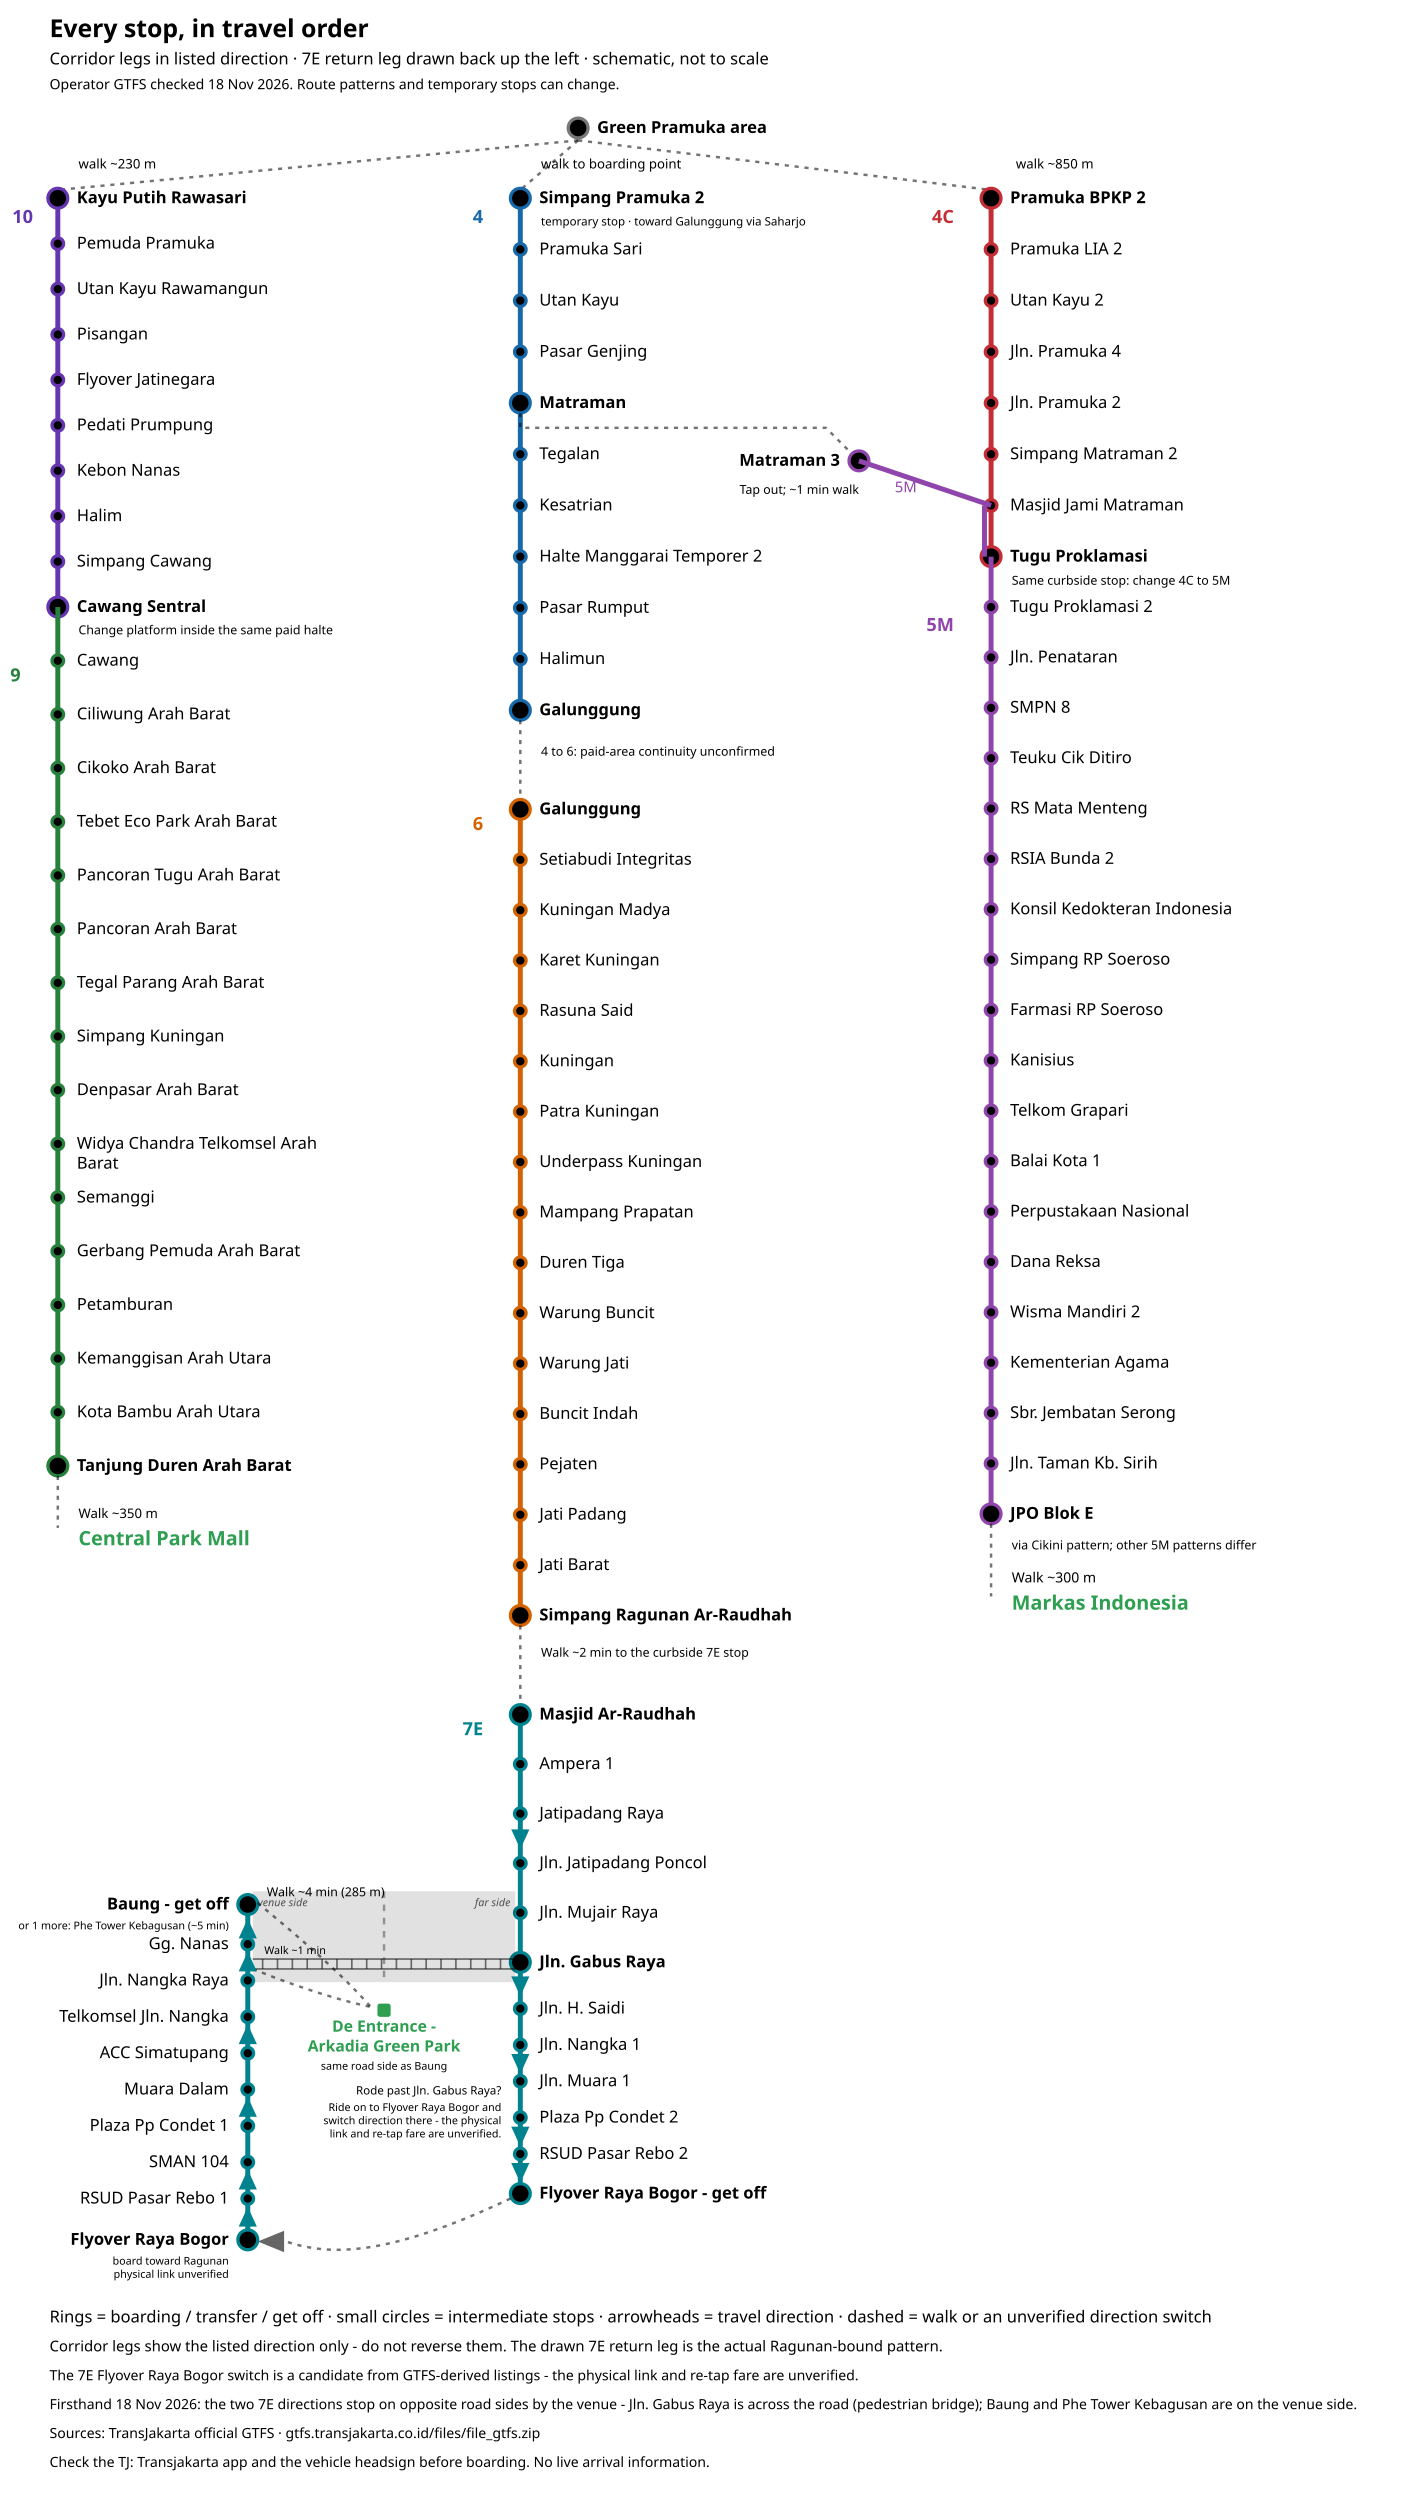
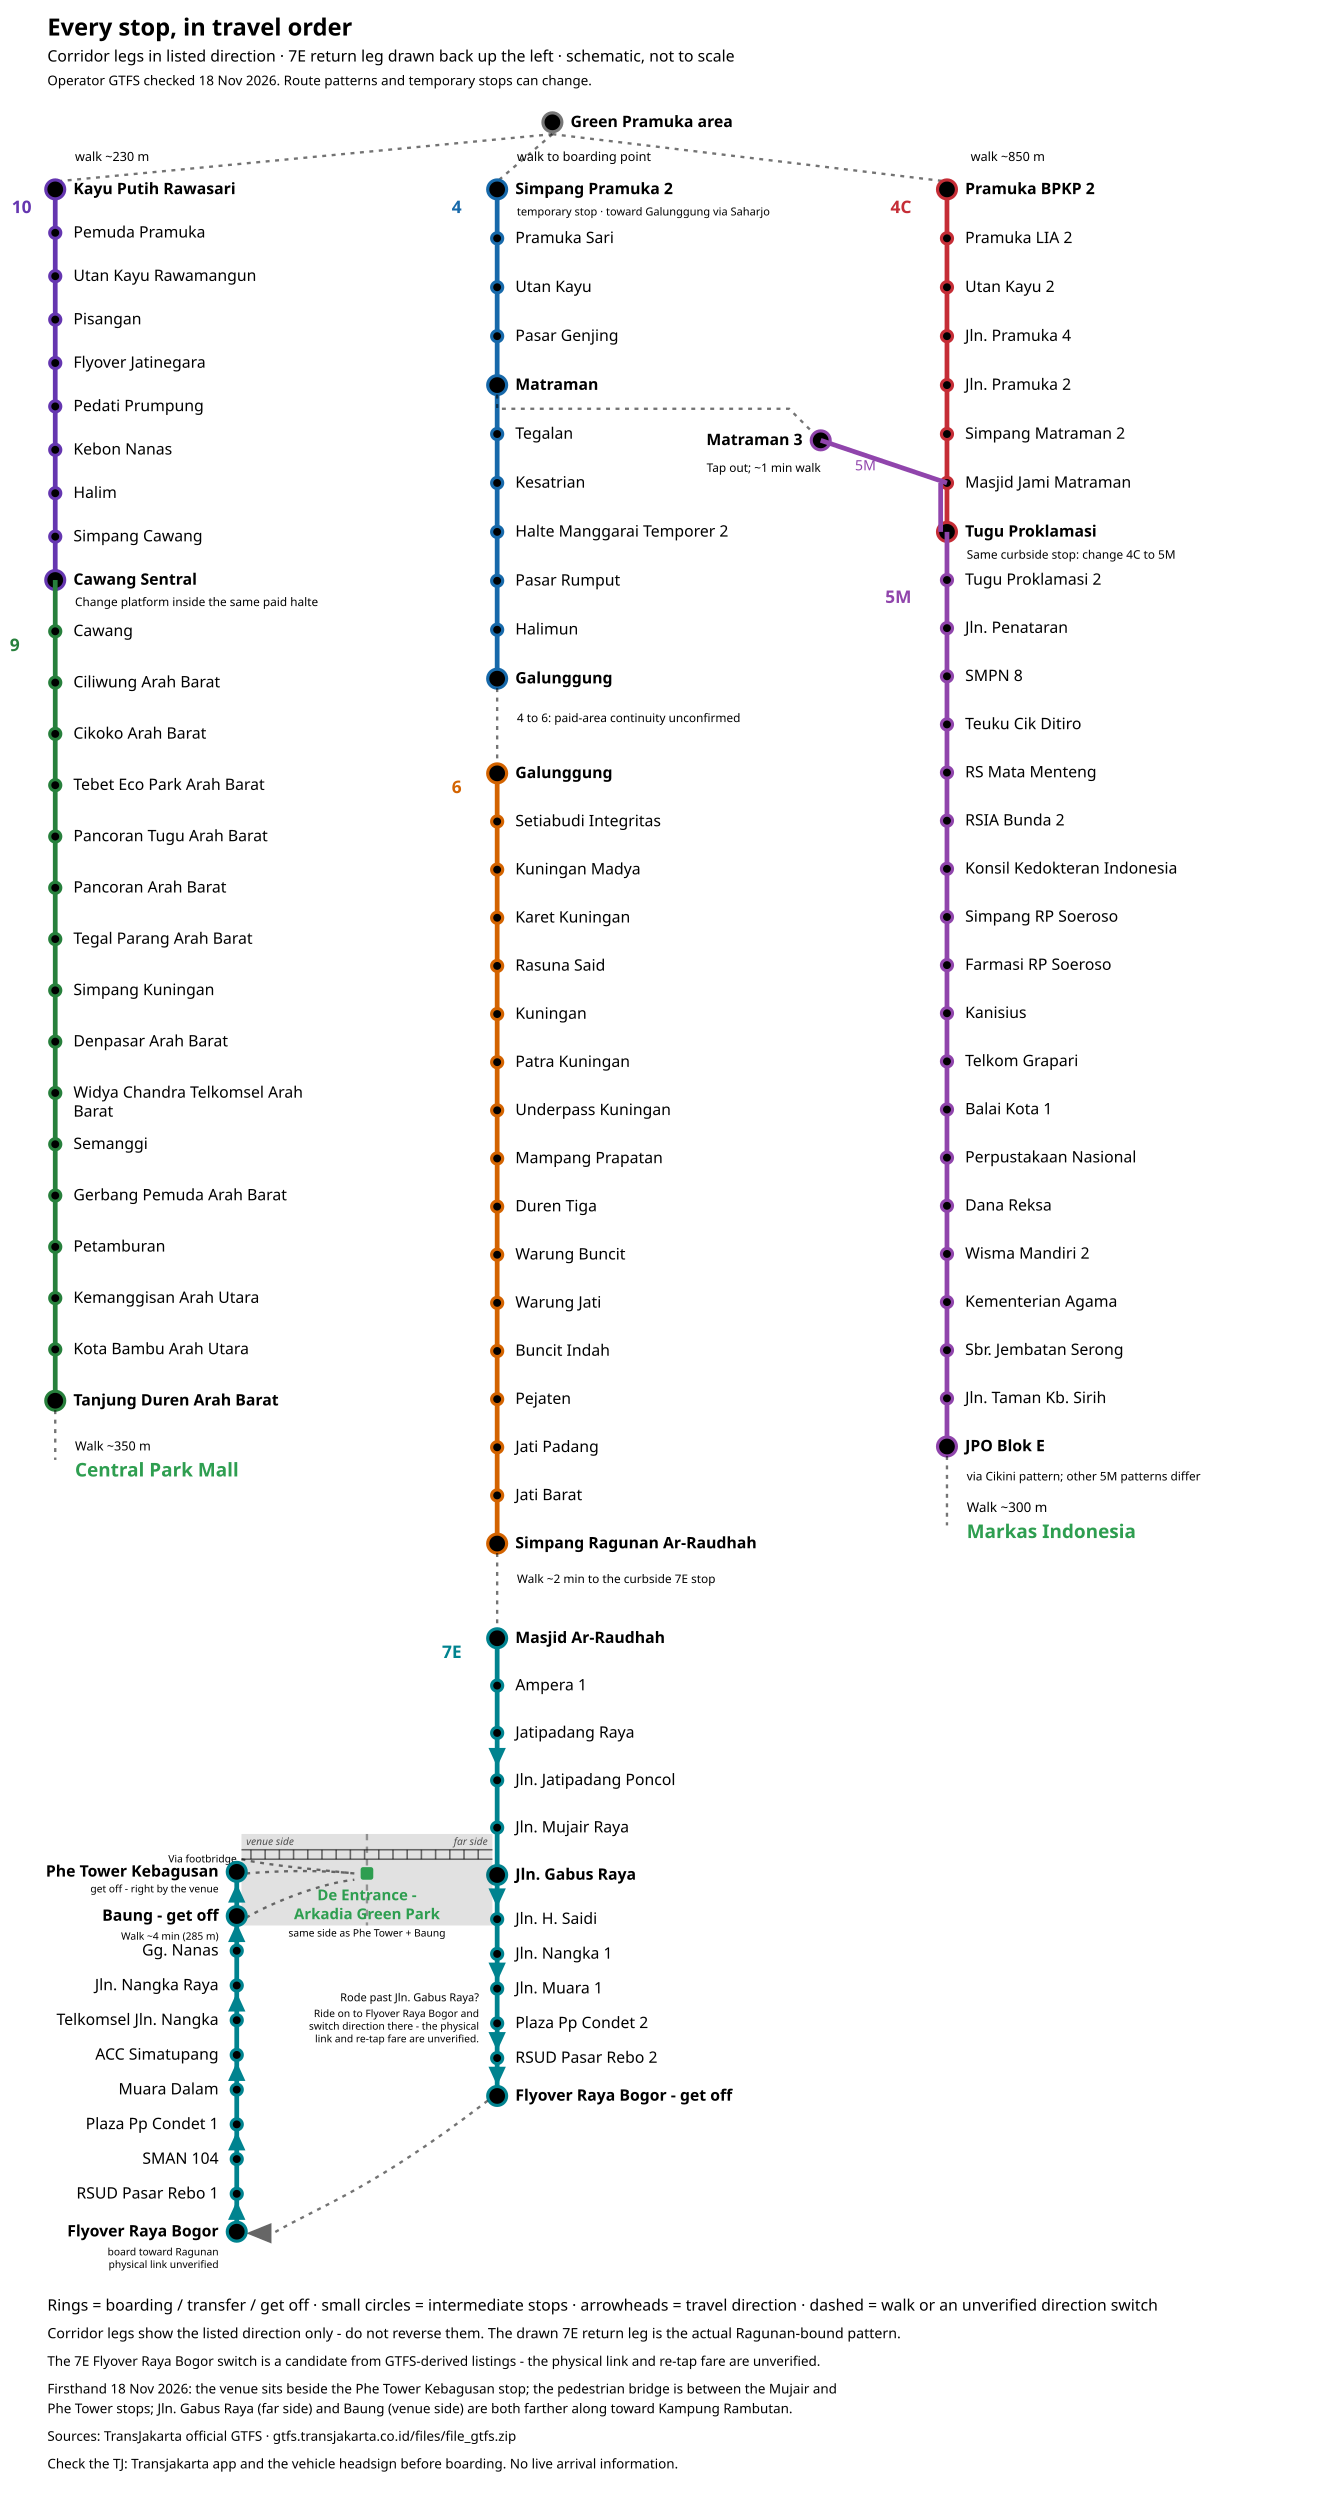
- <svg xmlns="http://www.w3.org/2000/svg" viewBox="0 0 1700 3027" role="img" aria-labelledby="all-stops-title all-stops-desc" font-family="system-ui, sans-serif">
+ <svg xmlns="http://www.w3.org/2000/svg" viewBox="0 0 1700 3168" role="img" aria-labelledby="all-stops-title all-stops-desc" font-family="system-ui, sans-serif">
  <text x="60" y="45" font-size="30" fill="currentColor" text-anchor="start" font-weight="600">Every stop, in travel order</text>
  <text x="60" y="78" font-size="20" fill="currentColor" text-anchor="start" font-weight="normal">Corridor legs in listed direction · 7E return leg drawn back up the left · schematic, not to scale</text>
  <text x="60" y="108" font-size="17" fill="currentColor" text-anchor="start" font-weight="normal">Operator GTFS checked 18 Nov 2026. Route patterns and temporary stops can change.</text>
  <circle cx="700" cy="155" r="12" fill="Canvas" stroke="#777" stroke-width="4" />
  <text x="723" y="161" font-size="20" fill="currentColor" text-anchor="start" font-weight="600">Green Pramuka area</text>
  <path d="M 700 170 L 70 230" fill="none" stroke="currentColor" opacity=".55" stroke-width="3" stroke-dasharray="5 7" />
  <path d="M 700 170 L 630 230" fill="none" stroke="currentColor" opacity=".55" stroke-width="3" stroke-dasharray="5 7" />
  <path d="M 700 170 L 1200 230" fill="none" stroke="currentColor" opacity=".55" stroke-width="3" stroke-dasharray="5 7" />
  <text x="95" y="204" font-size="16" fill="currentColor" text-anchor="start" font-weight="normal">walk ~230 m</text>
  <text x="655" y="204" font-size="16" fill="currentColor" text-anchor="start" font-weight="normal">walk to boarding point</text>
  <text x="1230" y="204" font-size="16" fill="currentColor" text-anchor="start" font-weight="normal">walk ~850 m</text>
  <text x="40" y="270" font-size="22" fill="#6536b0" text-anchor="end" font-weight="600">10</text>
  <path d="M 70 240 L 70 735" fill="none" stroke="#6536b0" stroke-width="6" />
  <circle cx="70" cy="240" r="12" fill="Canvas" stroke="#6536b0" stroke-width="4" />
  <text x="93" y="246" font-size="20" fill="currentColor" text-anchor="start" font-weight="600">Kayu Putih Rawasari</text>
  <circle cx="70" cy="295" r="7" fill="Canvas" stroke="#6536b0" stroke-width="4" />
  <text x="93" y="301" font-size="20" fill="currentColor" text-anchor="start" font-weight="normal">Pemuda Pramuka</text>
  <circle cx="70" cy="350" r="7" fill="Canvas" stroke="#6536b0" stroke-width="4" />
  <text x="93" y="356" font-size="20" fill="currentColor" text-anchor="start" font-weight="normal">Utan Kayu Rawamangun</text>
  <circle cx="70" cy="405" r="7" fill="Canvas" stroke="#6536b0" stroke-width="4" />
  <text x="93" y="411" font-size="20" fill="currentColor" text-anchor="start" font-weight="normal">Pisangan</text>
  <circle cx="70" cy="460" r="7" fill="Canvas" stroke="#6536b0" stroke-width="4" />
  <text x="93" y="466" font-size="20" fill="currentColor" text-anchor="start" font-weight="normal">Flyover Jatinegara</text>
  <circle cx="70" cy="515" r="7" fill="Canvas" stroke="#6536b0" stroke-width="4" />
  <text x="93" y="521" font-size="20" fill="currentColor" text-anchor="start" font-weight="normal">Pedati Prumpung</text>
  <circle cx="70" cy="570" r="7" fill="Canvas" stroke="#6536b0" stroke-width="4" />
  <text x="93" y="576" font-size="20" fill="currentColor" text-anchor="start" font-weight="normal">Kebon Nanas</text>
  <circle cx="70" cy="625" r="7" fill="Canvas" stroke="#6536b0" stroke-width="4" />
  <text x="93" y="631" font-size="20" fill="currentColor" text-anchor="start" font-weight="normal">Halim</text>
  <circle cx="70" cy="680" r="7" fill="Canvas" stroke="#6536b0" stroke-width="4" />
  <text x="93" y="686" font-size="20" fill="currentColor" text-anchor="start" font-weight="normal">Simpang Cawang</text>
  <circle cx="70" cy="735" r="12" fill="Canvas" stroke="#6536b0" stroke-width="4" />
  <text x="93" y="741" font-size="20" fill="currentColor" text-anchor="start" font-weight="600">Cawang Sentral</text>
  <text x="95" y="768" font-size="15" fill="currentColor" text-anchor="start" font-weight="normal">Change platform inside the same paid halte</text>
  <text x="25" y="825" font-size="22" fill="#27803c" text-anchor="end" font-weight="600">9</text>
  <path d="M 70 735 L 70 1775" fill="none" stroke="#27803c" stroke-width="6" />
  <circle cx="70" cy="800" r="7" fill="Canvas" stroke="#27803c" stroke-width="4" />
  <text x="93" y="806" font-size="20" fill="currentColor" text-anchor="start" font-weight="normal">Cawang</text>
  <circle cx="70" cy="865" r="7" fill="Canvas" stroke="#27803c" stroke-width="4" />
  <text x="93" y="871" font-size="20" fill="currentColor" text-anchor="start" font-weight="normal">Ciliwung Arah Barat</text>
  <circle cx="70" cy="930" r="7" fill="Canvas" stroke="#27803c" stroke-width="4" />
  <text x="93" y="936" font-size="20" fill="currentColor" text-anchor="start" font-weight="normal">Cikoko Arah Barat</text>
  <circle cx="70" cy="995" r="7" fill="Canvas" stroke="#27803c" stroke-width="4" />
  <text x="93" y="1001" font-size="20" fill="currentColor" text-anchor="start" font-weight="normal">Tebet Eco Park Arah Barat</text>
  <circle cx="70" cy="1060" r="7" fill="Canvas" stroke="#27803c" stroke-width="4" />
  <text x="93" y="1066" font-size="20" fill="currentColor" text-anchor="start" font-weight="normal">Pancoran Tugu Arah Barat</text>
  <circle cx="70" cy="1125" r="7" fill="Canvas" stroke="#27803c" stroke-width="4" />
  <text x="93" y="1131" font-size="20" fill="currentColor" text-anchor="start" font-weight="normal">Pancoran Arah Barat</text>
  <circle cx="70" cy="1190" r="7" fill="Canvas" stroke="#27803c" stroke-width="4" />
  <text x="93" y="1196" font-size="20" fill="currentColor" text-anchor="start" font-weight="normal">Tegal Parang Arah Barat</text>
  <circle cx="70" cy="1255" r="7" fill="Canvas" stroke="#27803c" stroke-width="4" />
  <text x="93" y="1261" font-size="20" fill="currentColor" text-anchor="start" font-weight="normal">Simpang Kuningan</text>
  <circle cx="70" cy="1320" r="7" fill="Canvas" stroke="#27803c" stroke-width="4" />
  <text x="93" y="1326" font-size="20" fill="currentColor" text-anchor="start" font-weight="normal">Denpasar Arah Barat</text>
  <circle cx="70" cy="1385" r="7" fill="Canvas" stroke="#27803c" stroke-width="4" />
  <text x="93" y="1391" font-size="20" fill="currentColor" text-anchor="start" font-weight="normal">Widya Chandra Telkomsel Arah</text>
  <text x="93" y="1415" font-size="20" fill="currentColor" text-anchor="start" font-weight="normal">Barat</text>
  <circle cx="70" cy="1450" r="7" fill="Canvas" stroke="#27803c" stroke-width="4" />
  <text x="93" y="1456" font-size="20" fill="currentColor" text-anchor="start" font-weight="normal">Semanggi</text>
  <circle cx="70" cy="1515" r="7" fill="Canvas" stroke="#27803c" stroke-width="4" />
  <text x="93" y="1521" font-size="20" fill="currentColor" text-anchor="start" font-weight="normal">Gerbang Pemuda Arah Barat</text>
  <circle cx="70" cy="1580" r="7" fill="Canvas" stroke="#27803c" stroke-width="4" />
  <text x="93" y="1586" font-size="20" fill="currentColor" text-anchor="start" font-weight="normal">Petamburan</text>
  <circle cx="70" cy="1645" r="7" fill="Canvas" stroke="#27803c" stroke-width="4" />
  <text x="93" y="1651" font-size="20" fill="currentColor" text-anchor="start" font-weight="normal">Kemanggisan Arah Utara</text>
  <circle cx="70" cy="1710" r="7" fill="Canvas" stroke="#27803c" stroke-width="4" />
  <text x="93" y="1716" font-size="20" fill="currentColor" text-anchor="start" font-weight="normal">Kota Bambu Arah Utara</text>
  <circle cx="70" cy="1775" r="12" fill="Canvas" stroke="#27803c" stroke-width="4" />
  <text x="93" y="1781" font-size="20" fill="currentColor" text-anchor="start" font-weight="600">Tanjung Duren Arah Barat</text>
  <path d="M 70 1787 L 70 1850" fill="none" stroke="currentColor" opacity=".55" stroke-width="3" stroke-dasharray="5 7" />
  <text x="95" y="1838" font-size="16" fill="currentColor" text-anchor="start" font-weight="normal">Walk ~350 m</text>
  <text x="95" y="1871" font-size="24" fill="#2e9e50" text-anchor="start" font-weight="600">Central Park Mall</text>
  <text x="585" y="270" font-size="22" fill="#1769aa" text-anchor="end" font-weight="600">4</text>
  <path d="M 630 240 L 630 860" fill="none" stroke="#1769aa" stroke-width="6" />
  <circle cx="630" cy="240" r="12" fill="Canvas" stroke="#1769aa" stroke-width="4" />
  <text x="653" y="246" font-size="20" fill="currentColor" text-anchor="start" font-weight="600">Simpang Pramuka 2</text>
  <circle cx="630" cy="302" r="7" fill="Canvas" stroke="#1769aa" stroke-width="4" />
  <text x="653" y="308" font-size="20" fill="currentColor" text-anchor="start" font-weight="normal">Pramuka Sari</text>
  <circle cx="630" cy="364" r="7" fill="Canvas" stroke="#1769aa" stroke-width="4" />
  <text x="653" y="370" font-size="20" fill="currentColor" text-anchor="start" font-weight="normal">Utan Kayu</text>
  <circle cx="630" cy="426" r="7" fill="Canvas" stroke="#1769aa" stroke-width="4" />
  <text x="653" y="432" font-size="20" fill="currentColor" text-anchor="start" font-weight="normal">Pasar Genjing</text>
  <circle cx="630" cy="488" r="12" fill="Canvas" stroke="#1769aa" stroke-width="4" />
  <text x="653" y="494" font-size="20" fill="currentColor" text-anchor="start" font-weight="600">Matraman</text>
  <circle cx="630" cy="550" r="7" fill="Canvas" stroke="#1769aa" stroke-width="4" />
  <text x="653" y="556" font-size="20" fill="currentColor" text-anchor="start" font-weight="normal">Tegalan</text>
  <circle cx="630" cy="612" r="7" fill="Canvas" stroke="#1769aa" stroke-width="4" />
  <text x="653" y="618" font-size="20" fill="currentColor" text-anchor="start" font-weight="normal">Kesatrian</text>
  <circle cx="630" cy="674" r="7" fill="Canvas" stroke="#1769aa" stroke-width="4" />
  <text x="653" y="680" font-size="20" fill="currentColor" text-anchor="start" font-weight="normal">Halte Manggarai Temporer 2</text>
  <circle cx="630" cy="736" r="7" fill="Canvas" stroke="#1769aa" stroke-width="4" />
  <text x="653" y="742" font-size="20" fill="currentColor" text-anchor="start" font-weight="normal">Pasar Rumput</text>
  <circle cx="630" cy="798" r="7" fill="Canvas" stroke="#1769aa" stroke-width="4" />
  <text x="653" y="804" font-size="20" fill="currentColor" text-anchor="start" font-weight="normal">Halimun</text>
  <circle cx="630" cy="860" r="12" fill="Canvas" stroke="#1769aa" stroke-width="4" />
  <text x="653" y="866" font-size="20" fill="currentColor" text-anchor="start" font-weight="600">Galunggung</text>
  <text x="655" y="273" font-size="14" fill="currentColor" text-anchor="start" font-weight="normal">temporary stop · toward Galunggung via Saharjo</text>
  <path d="M 630 500 L 630 518 L 1000 518 L 1040 558" fill="none" stroke="currentColor" opacity=".55" stroke-width="3" stroke-dasharray="5 7" />
  <circle cx="1040" cy="558" r="12" fill="Canvas" stroke="#9045ac" stroke-width="4" />
  <text x="1017" y="564" font-size="20" fill="currentColor" text-anchor="end" font-weight="600">Matraman 3</text>
  <text x="1040" y="598" font-size="15" fill="currentColor" text-anchor="end" font-weight="normal">Tap out; ~1 min walk</text>
  <path d="M 630 872 L 630 970" fill="none" stroke="currentColor" opacity=".55" stroke-width="3" stroke-dasharray="5 7" />
  <text x="655" y="915" font-size="15" fill="currentColor" text-anchor="start" font-weight="normal">4 to 6: paid-area continuity unconfirmed</text>
  <text x="585" y="1005" font-size="22" fill="#d36300" text-anchor="end" font-weight="600">6</text>
  <path d="M 630 980 L 630 1956" fill="none" stroke="#d36300" stroke-width="6" />
  <circle cx="630" cy="980" r="12" fill="Canvas" stroke="#d36300" stroke-width="4" />
  <text x="653" y="986" font-size="20" fill="currentColor" text-anchor="start" font-weight="600">Galunggung</text>
  <circle cx="630" cy="1041" r="7" fill="Canvas" stroke="#d36300" stroke-width="4" />
  <text x="653" y="1047" font-size="20" fill="currentColor" text-anchor="start" font-weight="normal">Setiabudi Integritas</text>
  <circle cx="630" cy="1102" r="7" fill="Canvas" stroke="#d36300" stroke-width="4" />
  <text x="653" y="1108" font-size="20" fill="currentColor" text-anchor="start" font-weight="normal">Kuningan Madya</text>
  <circle cx="630" cy="1163" r="7" fill="Canvas" stroke="#d36300" stroke-width="4" />
  <text x="653" y="1169" font-size="20" fill="currentColor" text-anchor="start" font-weight="normal">Karet Kuningan</text>
  <circle cx="630" cy="1224" r="7" fill="Canvas" stroke="#d36300" stroke-width="4" />
  <text x="653" y="1230" font-size="20" fill="currentColor" text-anchor="start" font-weight="normal">Rasuna Said</text>
  <circle cx="630" cy="1285" r="7" fill="Canvas" stroke="#d36300" stroke-width="4" />
  <text x="653" y="1291" font-size="20" fill="currentColor" text-anchor="start" font-weight="normal">Kuningan</text>
  <circle cx="630" cy="1346" r="7" fill="Canvas" stroke="#d36300" stroke-width="4" />
  <text x="653" y="1352" font-size="20" fill="currentColor" text-anchor="start" font-weight="normal">Patra Kuningan</text>
  <circle cx="630" cy="1407" r="7" fill="Canvas" stroke="#d36300" stroke-width="4" />
  <text x="653" y="1413" font-size="20" fill="currentColor" text-anchor="start" font-weight="normal">Underpass Kuningan</text>
  <circle cx="630" cy="1468" r="7" fill="Canvas" stroke="#d36300" stroke-width="4" />
  <text x="653" y="1474" font-size="20" fill="currentColor" text-anchor="start" font-weight="normal">Mampang Prapatan</text>
  <circle cx="630" cy="1529" r="7" fill="Canvas" stroke="#d36300" stroke-width="4" />
  <text x="653" y="1535" font-size="20" fill="currentColor" text-anchor="start" font-weight="normal">Duren Tiga</text>
  <circle cx="630" cy="1590" r="7" fill="Canvas" stroke="#d36300" stroke-width="4" />
  <text x="653" y="1596" font-size="20" fill="currentColor" text-anchor="start" font-weight="normal">Warung Buncit</text>
  <circle cx="630" cy="1651" r="7" fill="Canvas" stroke="#d36300" stroke-width="4" />
  <text x="653" y="1657" font-size="20" fill="currentColor" text-anchor="start" font-weight="normal">Warung Jati</text>
  <circle cx="630" cy="1712" r="7" fill="Canvas" stroke="#d36300" stroke-width="4" />
  <text x="653" y="1718" font-size="20" fill="currentColor" text-anchor="start" font-weight="normal">Buncit Indah</text>
  <circle cx="630" cy="1773" r="7" fill="Canvas" stroke="#d36300" stroke-width="4" />
  <text x="653" y="1779" font-size="20" fill="currentColor" text-anchor="start" font-weight="normal">Pejaten</text>
  <circle cx="630" cy="1834" r="7" fill="Canvas" stroke="#d36300" stroke-width="4" />
  <text x="653" y="1840" font-size="20" fill="currentColor" text-anchor="start" font-weight="normal">Jati Padang</text>
  <circle cx="630" cy="1895" r="7" fill="Canvas" stroke="#d36300" stroke-width="4" />
  <text x="653" y="1901" font-size="20" fill="currentColor" text-anchor="start" font-weight="normal">Jati Barat</text>
  <circle cx="630" cy="1956" r="12" fill="Canvas" stroke="#d36300" stroke-width="4" />
  <text x="653" y="1962" font-size="20" fill="currentColor" text-anchor="start" font-weight="600">Simpang Ragunan Ar-Raudhah</text>
  <path d="M 630 1968 L 630 2066" fill="none" stroke="currentColor" opacity=".55" stroke-width="3" stroke-dasharray="5 7" />
  <text x="655" y="2006" font-size="15" fill="currentColor" text-anchor="start" font-weight="normal">Walk ~2 min to the curbside 7E stop</text>
  <text x="585" y="2101" font-size="22" fill="#00838f" text-anchor="end" font-weight="600">7E</text>
  <path d="M 630 2076 L 630 2376" fill="none" stroke="#00838f" stroke-width="6" />
  <circle cx="630" cy="2076" r="12" fill="Canvas" stroke="#00838f" stroke-width="4" />
  <text x="653" y="2082" font-size="20" fill="currentColor" text-anchor="start" font-weight="600">Masjid Ar-Raudhah</text>
  <circle cx="630" cy="2136" r="7" fill="Canvas" stroke="#00838f" stroke-width="4" />
  <text x="653" y="2142" font-size="20" fill="currentColor" text-anchor="start" font-weight="normal">Ampera 1</text>
  <circle cx="630" cy="2196" r="7" fill="Canvas" stroke="#00838f" stroke-width="4" />
  <text x="653" y="2202" font-size="20" fill="currentColor" text-anchor="start" font-weight="normal">Jatipadang Raya</text>
  <circle cx="630" cy="2256" r="7" fill="Canvas" stroke="#00838f" stroke-width="4" />
  <text x="653" y="2262" font-size="20" fill="currentColor" text-anchor="start" font-weight="normal">Jln. Jatipadang Poncol</text>
  <circle cx="630" cy="2316" r="7" fill="Canvas" stroke="#00838f" stroke-width="4" />
  <text x="653" y="2322" font-size="20" fill="currentColor" text-anchor="start" font-weight="normal">Jln. Mujair Raya</text>
  <circle cx="630" cy="2376" r="12" fill="Canvas" stroke="#00838f" stroke-width="4" />
  <text x="653" y="2382" font-size="20" fill="currentColor" text-anchor="start" font-weight="600">Jln. Gabus Raya</text>
  <path d="M 630 2388 L 630 2644" fill="none" stroke="#00838f" stroke-width="6" />
-   <rect x="306" y="2290" width="318" height="110" fill="currentColor" opacity="0.12" />
-   <line x1="465" y1="2290" x2="465" y2="2400" stroke="currentColor" opacity="0.35" stroke-width="3" stroke-dasharray="8 8" />
-   <text x="312" y="2308" font-size="13" font-style="italic" opacity=".65" fill="currentColor" text-anchor="start">venue side</text>
-   <text x="618" y="2308" font-size="13" font-style="italic" opacity=".65" fill="currentColor" text-anchor="end">far side</text>
-   <line x1="306" y1="2372" x2="624" y2="2372" stroke="currentColor" opacity=".55" stroke-width="2" />
-   <line x1="306" y1="2384" x2="624" y2="2384" stroke="currentColor" opacity=".55" stroke-width="2" />
-   <line x1="318" y1="2372" x2="318" y2="2384" stroke="currentColor" opacity=".55" stroke-width="2" />
-   <line x1="336" y1="2372" x2="336" y2="2384" stroke="currentColor" opacity=".55" stroke-width="2" />
-   <line x1="354" y1="2372" x2="354" y2="2384" stroke="currentColor" opacity=".55" stroke-width="2" />
-   <line x1="372" y1="2372" x2="372" y2="2384" stroke="currentColor" opacity=".55" stroke-width="2" />
-   <line x1="390" y1="2372" x2="390" y2="2384" stroke="currentColor" opacity=".55" stroke-width="2" />
-   <line x1="408" y1="2372" x2="408" y2="2384" stroke="currentColor" opacity=".55" stroke-width="2" />
-   <line x1="426" y1="2372" x2="426" y2="2384" stroke="currentColor" opacity=".55" stroke-width="2" />
-   <line x1="444" y1="2372" x2="444" y2="2384" stroke="currentColor" opacity=".55" stroke-width="2" />
-   <line x1="462" y1="2372" x2="462" y2="2384" stroke="currentColor" opacity=".55" stroke-width="2" />
-   <line x1="480" y1="2372" x2="480" y2="2384" stroke="currentColor" opacity=".55" stroke-width="2" />
-   <line x1="498" y1="2372" x2="498" y2="2384" stroke="currentColor" opacity=".55" stroke-width="2" />
-   <line x1="516" y1="2372" x2="516" y2="2384" stroke="currentColor" opacity=".55" stroke-width="2" />
-   <line x1="534" y1="2372" x2="534" y2="2384" stroke="currentColor" opacity=".55" stroke-width="2" />
-   <line x1="552" y1="2372" x2="552" y2="2384" stroke="currentColor" opacity=".55" stroke-width="2" />
-   <line x1="570" y1="2372" x2="570" y2="2384" stroke="currentColor" opacity=".55" stroke-width="2" />
-   <line x1="588" y1="2372" x2="588" y2="2384" stroke="currentColor" opacity=".55" stroke-width="2" />
-   <line x1="606" y1="2372" x2="606" y2="2384" stroke="currentColor" opacity=".55" stroke-width="2" />
-   <rect x="457" y="2426" width="16" height="16" rx="3" fill="#2e9e50" />
-   <text x="465" y="2460" font-size="19" fill="#2e9e50" text-anchor="middle" font-weight="600">De Entrance -</text>
-   <text x="465" y="2484" font-size="19" fill="#2e9e50" text-anchor="middle" font-weight="600">Arkadia Green Park</text>
-   <text x="465" y="2506" font-size="13" fill="currentColor" text-anchor="middle" font-weight="normal">same road side as Baung</text>
-   <path d="M 306 2384 C 370 2410, 420 2424, 449 2430" fill="none" stroke="currentColor" opacity=".55" stroke-width="3" stroke-dasharray="5 7" />
-   <text x="320" y="2366" font-size="13" fill="currentColor" text-anchor="start" font-weight="normal">Walk ~1 min</text>
+   <rect x="306" y="2324" width="318" height="116" fill="currentColor" opacity="0.12" />
+   <line x1="465" y1="2324" x2="465" y2="2440" stroke="currentColor" opacity="0.35" stroke-width="3" stroke-dasharray="8 8" />
+   <text x="300" y="2360" font-size="13" fill="currentColor" text-anchor="end">Via footbridge</text>
+   <text x="618" y="2338" font-size="13" font-style="italic" opacity=".65" fill="currentColor" text-anchor="end">far side</text>
+   <text x="312" y="2338" font-size="13" font-style="italic" opacity=".65" fill="currentColor" text-anchor="start">venue side</text>
+   <line x1="306" y1="2344" x2="624" y2="2344" stroke="currentColor" opacity=".55" stroke-width="2" />
+   <line x1="306" y1="2356" x2="624" y2="2356" stroke="currentColor" opacity=".55" stroke-width="2" />
+   <line x1="318" y1="2344" x2="318" y2="2356" stroke="currentColor" opacity=".55" stroke-width="2" />
+   <line x1="336" y1="2344" x2="336" y2="2356" stroke="currentColor" opacity=".55" stroke-width="2" />
+   <line x1="354" y1="2344" x2="354" y2="2356" stroke="currentColor" opacity=".55" stroke-width="2" />
+   <line x1="372" y1="2344" x2="372" y2="2356" stroke="currentColor" opacity=".55" stroke-width="2" />
+   <line x1="390" y1="2344" x2="390" y2="2356" stroke="currentColor" opacity=".55" stroke-width="2" />
+   <line x1="408" y1="2344" x2="408" y2="2356" stroke="currentColor" opacity=".55" stroke-width="2" />
+   <line x1="426" y1="2344" x2="426" y2="2356" stroke="currentColor" opacity=".55" stroke-width="2" />
+   <line x1="444" y1="2344" x2="444" y2="2356" stroke="currentColor" opacity=".55" stroke-width="2" />
+   <line x1="462" y1="2344" x2="462" y2="2356" stroke="currentColor" opacity=".55" stroke-width="2" />
+   <line x1="480" y1="2344" x2="480" y2="2356" stroke="currentColor" opacity=".55" stroke-width="2" />
+   <line x1="498" y1="2344" x2="498" y2="2356" stroke="currentColor" opacity=".55" stroke-width="2" />
+   <line x1="516" y1="2344" x2="516" y2="2356" stroke="currentColor" opacity=".55" stroke-width="2" />
+   <line x1="534" y1="2344" x2="534" y2="2356" stroke="currentColor" opacity=".55" stroke-width="2" />
+   <line x1="552" y1="2344" x2="552" y2="2356" stroke="currentColor" opacity=".55" stroke-width="2" />
+   <line x1="570" y1="2344" x2="570" y2="2356" stroke="currentColor" opacity=".55" stroke-width="2" />
+   <line x1="588" y1="2344" x2="588" y2="2356" stroke="currentColor" opacity=".55" stroke-width="2" />
+   <line x1="606" y1="2344" x2="606" y2="2356" stroke="currentColor" opacity=".55" stroke-width="2" />
+   <rect x="457" y="2366" width="16" height="16" rx="3" fill="#2e9e50" />
+   <text x="465" y="2408" font-size="19" fill="#2e9e50" text-anchor="middle" font-weight="600">De Entrance -</text>
+   <text x="465" y="2432" font-size="19" fill="#2e9e50" text-anchor="middle" font-weight="600">Arkadia Green Park</text>
+   <text x="465" y="2454" font-size="13" fill="currentColor" text-anchor="middle" font-weight="normal">same side as Phe Tower + Baung</text>
+   <path d="M 306 2356 C 340 2364, 410 2370, 449 2374" fill="none" stroke="currentColor" opacity=".55" stroke-width="3" stroke-dasharray="5 7" />
+   <path d="M 312 2374 C 360 2370, 410 2370, 449 2374" fill="none" stroke="currentColor" opacity=".55" stroke-width="3" stroke-dasharray="5 7" />
+   <path d="M 312 2430 C 350 2408, 410 2386, 449 2382" fill="none" stroke="currentColor" opacity=".55" stroke-width="3" stroke-dasharray="5 7" />
  <circle cx="630" cy="2432" r="7" fill="Canvas" stroke="#00838f" stroke-width="4" />
  <text x="653" y="2438" font-size="20" fill="currentColor" text-anchor="start" font-weight="normal">Jln. H. Saidi</text>
  <circle cx="630" cy="2476" r="7" fill="Canvas" stroke="#00838f" stroke-width="4" />
  <text x="653" y="2482" font-size="20" fill="currentColor" text-anchor="start" font-weight="normal">Jln. Nangka 1</text>
  <circle cx="630" cy="2520" r="7" fill="Canvas" stroke="#00838f" stroke-width="4" />
  <text x="653" y="2526" font-size="20" fill="currentColor" text-anchor="start" font-weight="normal">Jln. Muara 1</text>
  <circle cx="630" cy="2564" r="7" fill="Canvas" stroke="#00838f" stroke-width="4" />
  <text x="653" y="2570" font-size="20" fill="currentColor" text-anchor="start" font-weight="normal">Plaza Pp Condet 2</text>
  <circle cx="630" cy="2608" r="7" fill="Canvas" stroke="#00838f" stroke-width="4" />
  <text x="653" y="2614" font-size="20" fill="currentColor" text-anchor="start" font-weight="normal">RSUD Pasar Rebo 2</text>
  <circle cx="630" cy="2656" r="12" fill="Canvas" stroke="#00838f" stroke-width="4" />
  <text x="653" y="2662" font-size="20" fill="currentColor" text-anchor="start" font-weight="600">Flyover Raya Bogor - get off</text>
  <text x="607" y="2536" font-size="14" fill="currentColor" text-anchor="end" font-weight="normal">Rode past Jln. Gabus Raya?</text>
  <text x="607" y="2556" font-size="13" fill="currentColor" text-anchor="end" font-weight="normal">Ride on to Flyover Raya Bogor and</text>
  <text x="607" y="2572" font-size="13" fill="currentColor" text-anchor="end" font-weight="normal">switch direction there - the physical</text>
  <text x="607" y="2588" font-size="13" fill="currentColor" text-anchor="end" font-weight="normal">link and re-tap fare are unverified.</text>
  <path d="M 630 2239 L 619 2215 L 641 2215 Z" fill="#00838f" stroke="Canvas" stroke-width="3" stroke-linejoin="round" />
  <path d="M 630 2417 L 619 2393 L 641 2393 Z" fill="#00838f" stroke="Canvas" stroke-width="3" stroke-linejoin="round" />
  <path d="M 630 2511 L 619 2487 L 641 2487 Z" fill="#00838f" stroke="Canvas" stroke-width="3" stroke-linejoin="round" />
  <path d="M 630 2599 L 619 2575 L 641 2575 Z" fill="#00838f" stroke="Canvas" stroke-width="3" stroke-linejoin="round" />
  <path d="M 630 2643 L 619 2619 L 641 2619 Z" fill="#00838f" stroke="Canvas" stroke-width="3" stroke-linejoin="round" />
-   <path d="M 618 2662 C 470 2732, 400 2732, 346 2714" fill="none" stroke="currentColor" opacity=".55" stroke-width="3" stroke-dasharray="5 7" />
-   <path d="M 312 2714 L 344 2701 L 344 2727 Z" fill="currentColor" opacity=".6" stroke="Canvas" stroke-width="3" stroke-linejoin="round" />
-   <circle cx="300" cy="2712" r="12" fill="Canvas" stroke="#00838f" stroke-width="4" />
-   <text x="277" y="2718" font-size="20" fill="currentColor" text-anchor="end" font-weight="600">Flyover Raya Bogor</text>
-   <text x="277" y="2742" font-size="13" fill="currentColor" text-anchor="end" font-weight="normal">board toward Ragunan</text>
-   <text x="277" y="2758" font-size="13" fill="currentColor" text-anchor="end" font-weight="normal">physical link unverified</text>
-   <path d="M 300 2318 L 300 2700" fill="none" stroke="#00838f" stroke-width="6" />
-   <circle cx="300" cy="2354" r="7" fill="Canvas" stroke="#00838f" stroke-width="4" />
-   <text x="277" y="2360" font-size="20" fill="currentColor" text-anchor="end" font-weight="normal">Gg. Nanas</text>
-   <circle cx="300" cy="2398" r="7" fill="Canvas" stroke="#00838f" stroke-width="4" />
-   <text x="277" y="2404" font-size="20" fill="currentColor" text-anchor="end" font-weight="normal">Jln. Nangka Raya</text>
-   <circle cx="300" cy="2442" r="7" fill="Canvas" stroke="#00838f" stroke-width="4" />
-   <text x="277" y="2448" font-size="20" fill="currentColor" text-anchor="end" font-weight="normal">Telkomsel Jln. Nangka</text>
-   <circle cx="300" cy="2486" r="7" fill="Canvas" stroke="#00838f" stroke-width="4" />
-   <text x="277" y="2492" font-size="20" fill="currentColor" text-anchor="end" font-weight="normal">ACC Simatupang</text>
-   <circle cx="300" cy="2530" r="7" fill="Canvas" stroke="#00838f" stroke-width="4" />
-   <text x="277" y="2536" font-size="20" fill="currentColor" text-anchor="end" font-weight="normal">Muara Dalam</text>
-   <circle cx="300" cy="2574" r="7" fill="Canvas" stroke="#00838f" stroke-width="4" />
-   <text x="277" y="2580" font-size="20" fill="currentColor" text-anchor="end" font-weight="normal">Plaza Pp Condet 1</text>
-   <circle cx="300" cy="2618" r="7" fill="Canvas" stroke="#00838f" stroke-width="4" />
-   <text x="277" y="2624" font-size="20" fill="currentColor" text-anchor="end" font-weight="normal">SMAN 104</text>
-   <circle cx="300" cy="2662" r="7" fill="Canvas" stroke="#00838f" stroke-width="4" />
-   <text x="277" y="2668" font-size="20" fill="currentColor" text-anchor="end" font-weight="normal">RSUD Pasar Rebo 1</text>
-   <path d="M 300 2323 L 289 2347 L 311 2347 Z" fill="#00838f" stroke="Canvas" stroke-width="3" stroke-linejoin="round" />
-   <path d="M 300 2363 L 289 2387 L 311 2387 Z" fill="#00838f" stroke="Canvas" stroke-width="3" stroke-linejoin="round" />
-   <path d="M 300 2451 L 289 2475 L 311 2475 Z" fill="#00838f" stroke="Canvas" stroke-width="3" stroke-linejoin="round" />
-   <path d="M 300 2539 L 289 2563 L 311 2563 Z" fill="#00838f" stroke="Canvas" stroke-width="3" stroke-linejoin="round" />
-   <path d="M 300 2627 L 289 2651 L 311 2651 Z" fill="#00838f" stroke="Canvas" stroke-width="3" stroke-linejoin="round" />
-   <path d="M 300 2672 L 289 2696 L 311 2696 Z" fill="#00838f" stroke="Canvas" stroke-width="3" stroke-linejoin="round" />
-   <circle cx="300" cy="2306" r="12" fill="Canvas" stroke="#00838f" stroke-width="4" />
-   <text x="277" y="2312" font-size="20" fill="currentColor" text-anchor="end" font-weight="600">Baung - get off</text>
-   <text x="277" y="2336" font-size="13" fill="currentColor" text-anchor="end" font-weight="normal">or 1 more: Phe Tower Kebagusan (~5 min)</text>
-   <path d="M 312 2304 C 360 2344, 410 2386, 449 2430" fill="none" stroke="currentColor" opacity=".55" stroke-width="3" stroke-dasharray="5 7" />
-   <text x="323" y="2296" font-size="15" fill="currentColor" text-anchor="start" font-weight="normal">Walk ~4 min (285 m)</text>
+   <path d="M 618 2662 C 470 2776, 400 2798, 346 2830" fill="none" stroke="currentColor" opacity=".55" stroke-width="3" stroke-dasharray="5 7" />
+   <path d="M 312 2830 L 344 2817 L 344 2843 Z" fill="currentColor" opacity=".6" stroke="Canvas" stroke-width="3" stroke-linejoin="round" />
+   <circle cx="300" cy="2828" r="12" fill="Canvas" stroke="#00838f" stroke-width="4" />
+   <text x="277" y="2834" font-size="20" fill="currentColor" text-anchor="end" font-weight="600">Flyover Raya Bogor</text>
+   <text x="277" y="2858" font-size="13" fill="currentColor" text-anchor="end" font-weight="normal">board toward Ragunan</text>
+   <text x="277" y="2874" font-size="13" fill="currentColor" text-anchor="end" font-weight="normal">physical link unverified</text>
+   <path d="M 300 2384 L 300 2816" fill="none" stroke="#00838f" stroke-width="6" />
+   <circle cx="300" cy="2472" r="7" fill="Canvas" stroke="#00838f" stroke-width="4" />
+   <text x="277" y="2478" font-size="20" fill="currentColor" text-anchor="end" font-weight="normal">Gg. Nanas</text>
+   <circle cx="300" cy="2516" r="7" fill="Canvas" stroke="#00838f" stroke-width="4" />
+   <text x="277" y="2522" font-size="20" fill="currentColor" text-anchor="end" font-weight="normal">Jln. Nangka Raya</text>
+   <circle cx="300" cy="2560" r="7" fill="Canvas" stroke="#00838f" stroke-width="4" />
+   <text x="277" y="2566" font-size="20" fill="currentColor" text-anchor="end" font-weight="normal">Telkomsel Jln. Nangka</text>
+   <circle cx="300" cy="2604" r="7" fill="Canvas" stroke="#00838f" stroke-width="4" />
+   <text x="277" y="2610" font-size="20" fill="currentColor" text-anchor="end" font-weight="normal">ACC Simatupang</text>
+   <circle cx="300" cy="2648" r="7" fill="Canvas" stroke="#00838f" stroke-width="4" />
+   <text x="277" y="2654" font-size="20" fill="currentColor" text-anchor="end" font-weight="normal">Muara Dalam</text>
+   <circle cx="300" cy="2692" r="7" fill="Canvas" stroke="#00838f" stroke-width="4" />
+   <text x="277" y="2698" font-size="20" fill="currentColor" text-anchor="end" font-weight="normal">Plaza Pp Condet 1</text>
+   <circle cx="300" cy="2736" r="7" fill="Canvas" stroke="#00838f" stroke-width="4" />
+   <text x="277" y="2742" font-size="20" fill="currentColor" text-anchor="end" font-weight="normal">SMAN 104</text>
+   <circle cx="300" cy="2780" r="7" fill="Canvas" stroke="#00838f" stroke-width="4" />
+   <text x="277" y="2786" font-size="20" fill="currentColor" text-anchor="end" font-weight="normal">RSUD Pasar Rebo 1</text>
+   <path d="M 300 2387 L 289 2411 L 311 2411 Z" fill="#00838f" stroke="Canvas" stroke-width="3" stroke-linejoin="round" />
+   <path d="M 300 2437 L 289 2461 L 311 2461 Z" fill="#00838f" stroke="Canvas" stroke-width="3" stroke-linejoin="round" />
+   <path d="M 300 2525 L 289 2549 L 311 2549 Z" fill="#00838f" stroke="Canvas" stroke-width="3" stroke-linejoin="round" />
+   <path d="M 300 2613 L 289 2637 L 311 2637 Z" fill="#00838f" stroke="Canvas" stroke-width="3" stroke-linejoin="round" />
+   <path d="M 300 2701 L 289 2725 L 311 2725 Z" fill="#00838f" stroke="Canvas" stroke-width="3" stroke-linejoin="round" />
+   <path d="M 300 2789 L 289 2813 L 311 2813 Z" fill="#00838f" stroke="Canvas" stroke-width="3" stroke-linejoin="round" />
+   <circle cx="300" cy="2372" r="12" fill="Canvas" stroke="#00838f" stroke-width="4" />
+   <text x="277" y="2378" font-size="20" fill="currentColor" text-anchor="end" font-weight="600">Phe Tower Kebagusan</text>
+   <text x="277" y="2398" font-size="13" fill="currentColor" text-anchor="end" font-weight="normal">get off - right by the venue</text>
+   <circle cx="300" cy="2428" r="12" fill="Canvas" stroke="#00838f" stroke-width="4" />
+   <text x="277" y="2434" font-size="20" fill="currentColor" text-anchor="end" font-weight="600">Baung - get off</text>
+   <text x="277" y="2458" font-size="13" fill="currentColor" text-anchor="end" font-weight="normal">Walk ~4 min (285 m)</text>
  <text x="1155" y="270" font-size="22" fill="#c52d36" text-anchor="end" font-weight="600">4C</text>
  <path d="M 1200 240 L 1200 674" fill="none" stroke="#c52d36" stroke-width="6" />
  <circle cx="1200" cy="240" r="12" fill="Canvas" stroke="#c52d36" stroke-width="4" />
  <text x="1223" y="246" font-size="20" fill="currentColor" text-anchor="start" font-weight="600">Pramuka BPKP 2</text>
  <circle cx="1200" cy="302" r="7" fill="Canvas" stroke="#c52d36" stroke-width="4" />
  <text x="1223" y="308" font-size="20" fill="currentColor" text-anchor="start" font-weight="normal">Pramuka LIA 2</text>
  <circle cx="1200" cy="364" r="7" fill="Canvas" stroke="#c52d36" stroke-width="4" />
  <text x="1223" y="370" font-size="20" fill="currentColor" text-anchor="start" font-weight="normal">Utan Kayu 2</text>
  <circle cx="1200" cy="426" r="7" fill="Canvas" stroke="#c52d36" stroke-width="4" />
  <text x="1223" y="432" font-size="20" fill="currentColor" text-anchor="start" font-weight="normal">Jln. Pramuka 4</text>
  <circle cx="1200" cy="488" r="7" fill="Canvas" stroke="#c52d36" stroke-width="4" />
  <text x="1223" y="494" font-size="20" fill="currentColor" text-anchor="start" font-weight="normal">Jln. Pramuka 2</text>
  <circle cx="1200" cy="550" r="7" fill="Canvas" stroke="#c52d36" stroke-width="4" />
  <text x="1223" y="556" font-size="20" fill="currentColor" text-anchor="start" font-weight="normal">Simpang Matraman 2</text>
  <circle cx="1200" cy="612" r="7" fill="Canvas" stroke="#c52d36" stroke-width="4" />
  <text x="1223" y="618" font-size="20" fill="currentColor" text-anchor="start" font-weight="normal">Masjid Jami Matraman</text>
  <circle cx="1200" cy="674" r="12" fill="Canvas" stroke="#c52d36" stroke-width="4" />
  <text x="1223" y="680" font-size="20" fill="currentColor" text-anchor="start" font-weight="600">Tugu Proklamasi</text>
  <path d="M 1040 558 L 1200 612" fill="none" stroke="#9045ac" stroke-width="6" />
  <text x="1110" y="596" font-size="18" fill="#9045ac" text-anchor="end" font-weight="normal">5M</text>
  <path d="M 1192 612 L 1192 674" fill="none" stroke="#9045ac" stroke-width="6" />
  <text x="1225" y="708" font-size="15" fill="currentColor" text-anchor="start" font-weight="normal">Same curbside stop: change 4C to 5M</text>
  <path d="M 1200 674 L 1200 1833" fill="none" stroke="#9045ac" stroke-width="6" />
  <circle cx="1200" cy="735" r="7" fill="Canvas" stroke="#9045ac" stroke-width="4" />
  <text x="1223" y="741" font-size="20" fill="currentColor" text-anchor="start" font-weight="normal">Tugu Proklamasi 2</text>
  <circle cx="1200" cy="796" r="7" fill="Canvas" stroke="#9045ac" stroke-width="4" />
  <text x="1223" y="802" font-size="20" fill="currentColor" text-anchor="start" font-weight="normal">Jln. Penataran</text>
  <circle cx="1200" cy="857" r="7" fill="Canvas" stroke="#9045ac" stroke-width="4" />
  <text x="1223" y="863" font-size="20" fill="currentColor" text-anchor="start" font-weight="normal">SMPN 8</text>
  <circle cx="1200" cy="918" r="7" fill="Canvas" stroke="#9045ac" stroke-width="4" />
  <text x="1223" y="924" font-size="20" fill="currentColor" text-anchor="start" font-weight="normal">Teuku Cik Ditiro</text>
  <circle cx="1200" cy="979" r="7" fill="Canvas" stroke="#9045ac" stroke-width="4" />
  <text x="1223" y="985" font-size="20" fill="currentColor" text-anchor="start" font-weight="normal">RS Mata Menteng</text>
  <circle cx="1200" cy="1040" r="7" fill="Canvas" stroke="#9045ac" stroke-width="4" />
  <text x="1223" y="1046" font-size="20" fill="currentColor" text-anchor="start" font-weight="normal">RSIA Bunda 2</text>
  <circle cx="1200" cy="1101" r="7" fill="Canvas" stroke="#9045ac" stroke-width="4" />
  <text x="1223" y="1107" font-size="20" fill="currentColor" text-anchor="start" font-weight="normal">Konsil Kedokteran Indonesia</text>
  <circle cx="1200" cy="1162" r="7" fill="Canvas" stroke="#9045ac" stroke-width="4" />
  <text x="1223" y="1168" font-size="20" fill="currentColor" text-anchor="start" font-weight="normal">Simpang RP Soeroso</text>
  <circle cx="1200" cy="1223" r="7" fill="Canvas" stroke="#9045ac" stroke-width="4" />
  <text x="1223" y="1229" font-size="20" fill="currentColor" text-anchor="start" font-weight="normal">Farmasi RP Soeroso</text>
  <circle cx="1200" cy="1284" r="7" fill="Canvas" stroke="#9045ac" stroke-width="4" />
  <text x="1223" y="1290" font-size="20" fill="currentColor" text-anchor="start" font-weight="normal">Kanisius</text>
  <circle cx="1200" cy="1345" r="7" fill="Canvas" stroke="#9045ac" stroke-width="4" />
  <text x="1223" y="1351" font-size="20" fill="currentColor" text-anchor="start" font-weight="normal">Telkom Grapari</text>
  <circle cx="1200" cy="1406" r="7" fill="Canvas" stroke="#9045ac" stroke-width="4" />
  <text x="1223" y="1412" font-size="20" fill="currentColor" text-anchor="start" font-weight="normal">Balai Kota 1</text>
  <circle cx="1200" cy="1467" r="7" fill="Canvas" stroke="#9045ac" stroke-width="4" />
  <text x="1223" y="1473" font-size="20" fill="currentColor" text-anchor="start" font-weight="normal">Perpustakaan Nasional</text>
  <circle cx="1200" cy="1528" r="7" fill="Canvas" stroke="#9045ac" stroke-width="4" />
  <text x="1223" y="1534" font-size="20" fill="currentColor" text-anchor="start" font-weight="normal">Dana Reksa</text>
  <circle cx="1200" cy="1589" r="7" fill="Canvas" stroke="#9045ac" stroke-width="4" />
  <text x="1223" y="1595" font-size="20" fill="currentColor" text-anchor="start" font-weight="normal">Wisma Mandiri 2</text>
  <circle cx="1200" cy="1650" r="7" fill="Canvas" stroke="#9045ac" stroke-width="4" />
  <text x="1223" y="1656" font-size="20" fill="currentColor" text-anchor="start" font-weight="normal">Kementerian Agama</text>
  <circle cx="1200" cy="1711" r="7" fill="Canvas" stroke="#9045ac" stroke-width="4" />
  <text x="1223" y="1717" font-size="20" fill="currentColor" text-anchor="start" font-weight="normal">Sbr. Jembatan Serong</text>
  <circle cx="1200" cy="1772" r="7" fill="Canvas" stroke="#9045ac" stroke-width="4" />
  <text x="1223" y="1778" font-size="20" fill="currentColor" text-anchor="start" font-weight="normal">Jln. Taman Kb. Sirih</text>
  <circle cx="1200" cy="1833" r="12" fill="Canvas" stroke="#9045ac" stroke-width="4" />
  <text x="1223" y="1839" font-size="20" fill="currentColor" text-anchor="start" font-weight="600">JPO Blok E</text>
  <text x="1155" y="764" font-size="22" fill="#9045ac" text-anchor="end" font-weight="600">5M</text>
  <text x="1225" y="1876" font-size="15" fill="currentColor" text-anchor="start" font-weight="normal">via Cikini pattern; other 5M patterns differ</text>
  <path d="M 1200 1845 L 1200 1933" fill="none" stroke="currentColor" opacity=".55" stroke-width="3" stroke-dasharray="5 7" />
  <text x="1225" y="1916" font-size="17" fill="currentColor" text-anchor="start" font-weight="normal">Walk ~300 m</text>
  <text x="1225" y="1949" font-size="24" fill="#2e9e50" text-anchor="start" font-weight="600">Markas Indonesia</text>
-   <text x="60" y="2812" font-size="20" fill="currentColor" text-anchor="start" font-weight="normal">Rings = boarding / transfer / get off · small circles = intermediate stops · arrowheads = travel direction · dashed = walk or an unverified direction switch</text>
-   <text x="60" y="2847" font-size="18" fill="currentColor" text-anchor="start" font-weight="normal">Corridor legs show the listed direction only - do not reverse them. The drawn 7E return leg is the actual Ragunan-bound pattern.</text>
-   <text x="60" y="2882" font-size="17" fill="currentColor" text-anchor="start" font-weight="normal">The 7E Flyover Raya Bogor switch is a candidate from GTFS-derived listings - the physical link and re-tap fare are unverified.</text>
-   <text x="60" y="2917" font-size="17" fill="currentColor" text-anchor="start" font-weight="normal">Firsthand 18 Nov 2026: the two 7E directions stop on opposite road sides by the venue - Jln. Gabus Raya is across the road (pedestrian bridge); Baung and Phe Tower Kebagusan are on the venue side.</text>
-   <text x="60" y="2952" font-size="17" fill="currentColor" text-anchor="start" font-weight="normal">Sources: TransJakarta official GTFS · gtfs.transjakarta.co.id/files/file_gtfs.zip</text>
-   <text x="60" y="2987" font-size="17" fill="currentColor" text-anchor="start" font-weight="normal">Check the TJ: Transjakarta app and the vehicle headsign before boarding. No live arrival information.</text>
+   <text x="60" y="2928" font-size="20" fill="currentColor" text-anchor="start" font-weight="normal">Rings = boarding / transfer / get off · small circles = intermediate stops · arrowheads = travel direction · dashed = walk or an unverified direction switch</text>
+   <text x="60" y="2963" font-size="18" fill="currentColor" text-anchor="start" font-weight="normal">Corridor legs show the listed direction only - do not reverse them. The drawn 7E return leg is the actual Ragunan-bound pattern.</text>
+   <text x="60" y="2998" font-size="17" fill="currentColor" text-anchor="start" font-weight="normal">The 7E Flyover Raya Bogor switch is a candidate from GTFS-derived listings - the physical link and re-tap fare are unverified.</text>
+   <text x="60" y="3033" font-size="17" fill="currentColor" text-anchor="start" font-weight="normal">Firsthand 18 Nov 2026: the venue sits beside the Phe Tower Kebagusan stop; the pedestrian bridge is between the Mujair and</text>
+   <text x="60" y="3058" font-size="17" fill="currentColor" text-anchor="start" font-weight="normal">Phe Tower stops; Jln. Gabus Raya (far side) and Baung (venue side) are both farther along toward Kampung Rambutan.</text>
+   <text x="60" y="3093" font-size="17" fill="currentColor" text-anchor="start" font-weight="normal">Sources: TransJakarta official GTFS · gtfs.transjakarta.co.id/files/file_gtfs.zip</text>
+   <text x="60" y="3128" font-size="17" fill="currentColor" text-anchor="start" font-weight="normal">Check the TJ: Transjakarta app and the vehicle headsign before boarding. No live arrival information.</text>
</svg>
